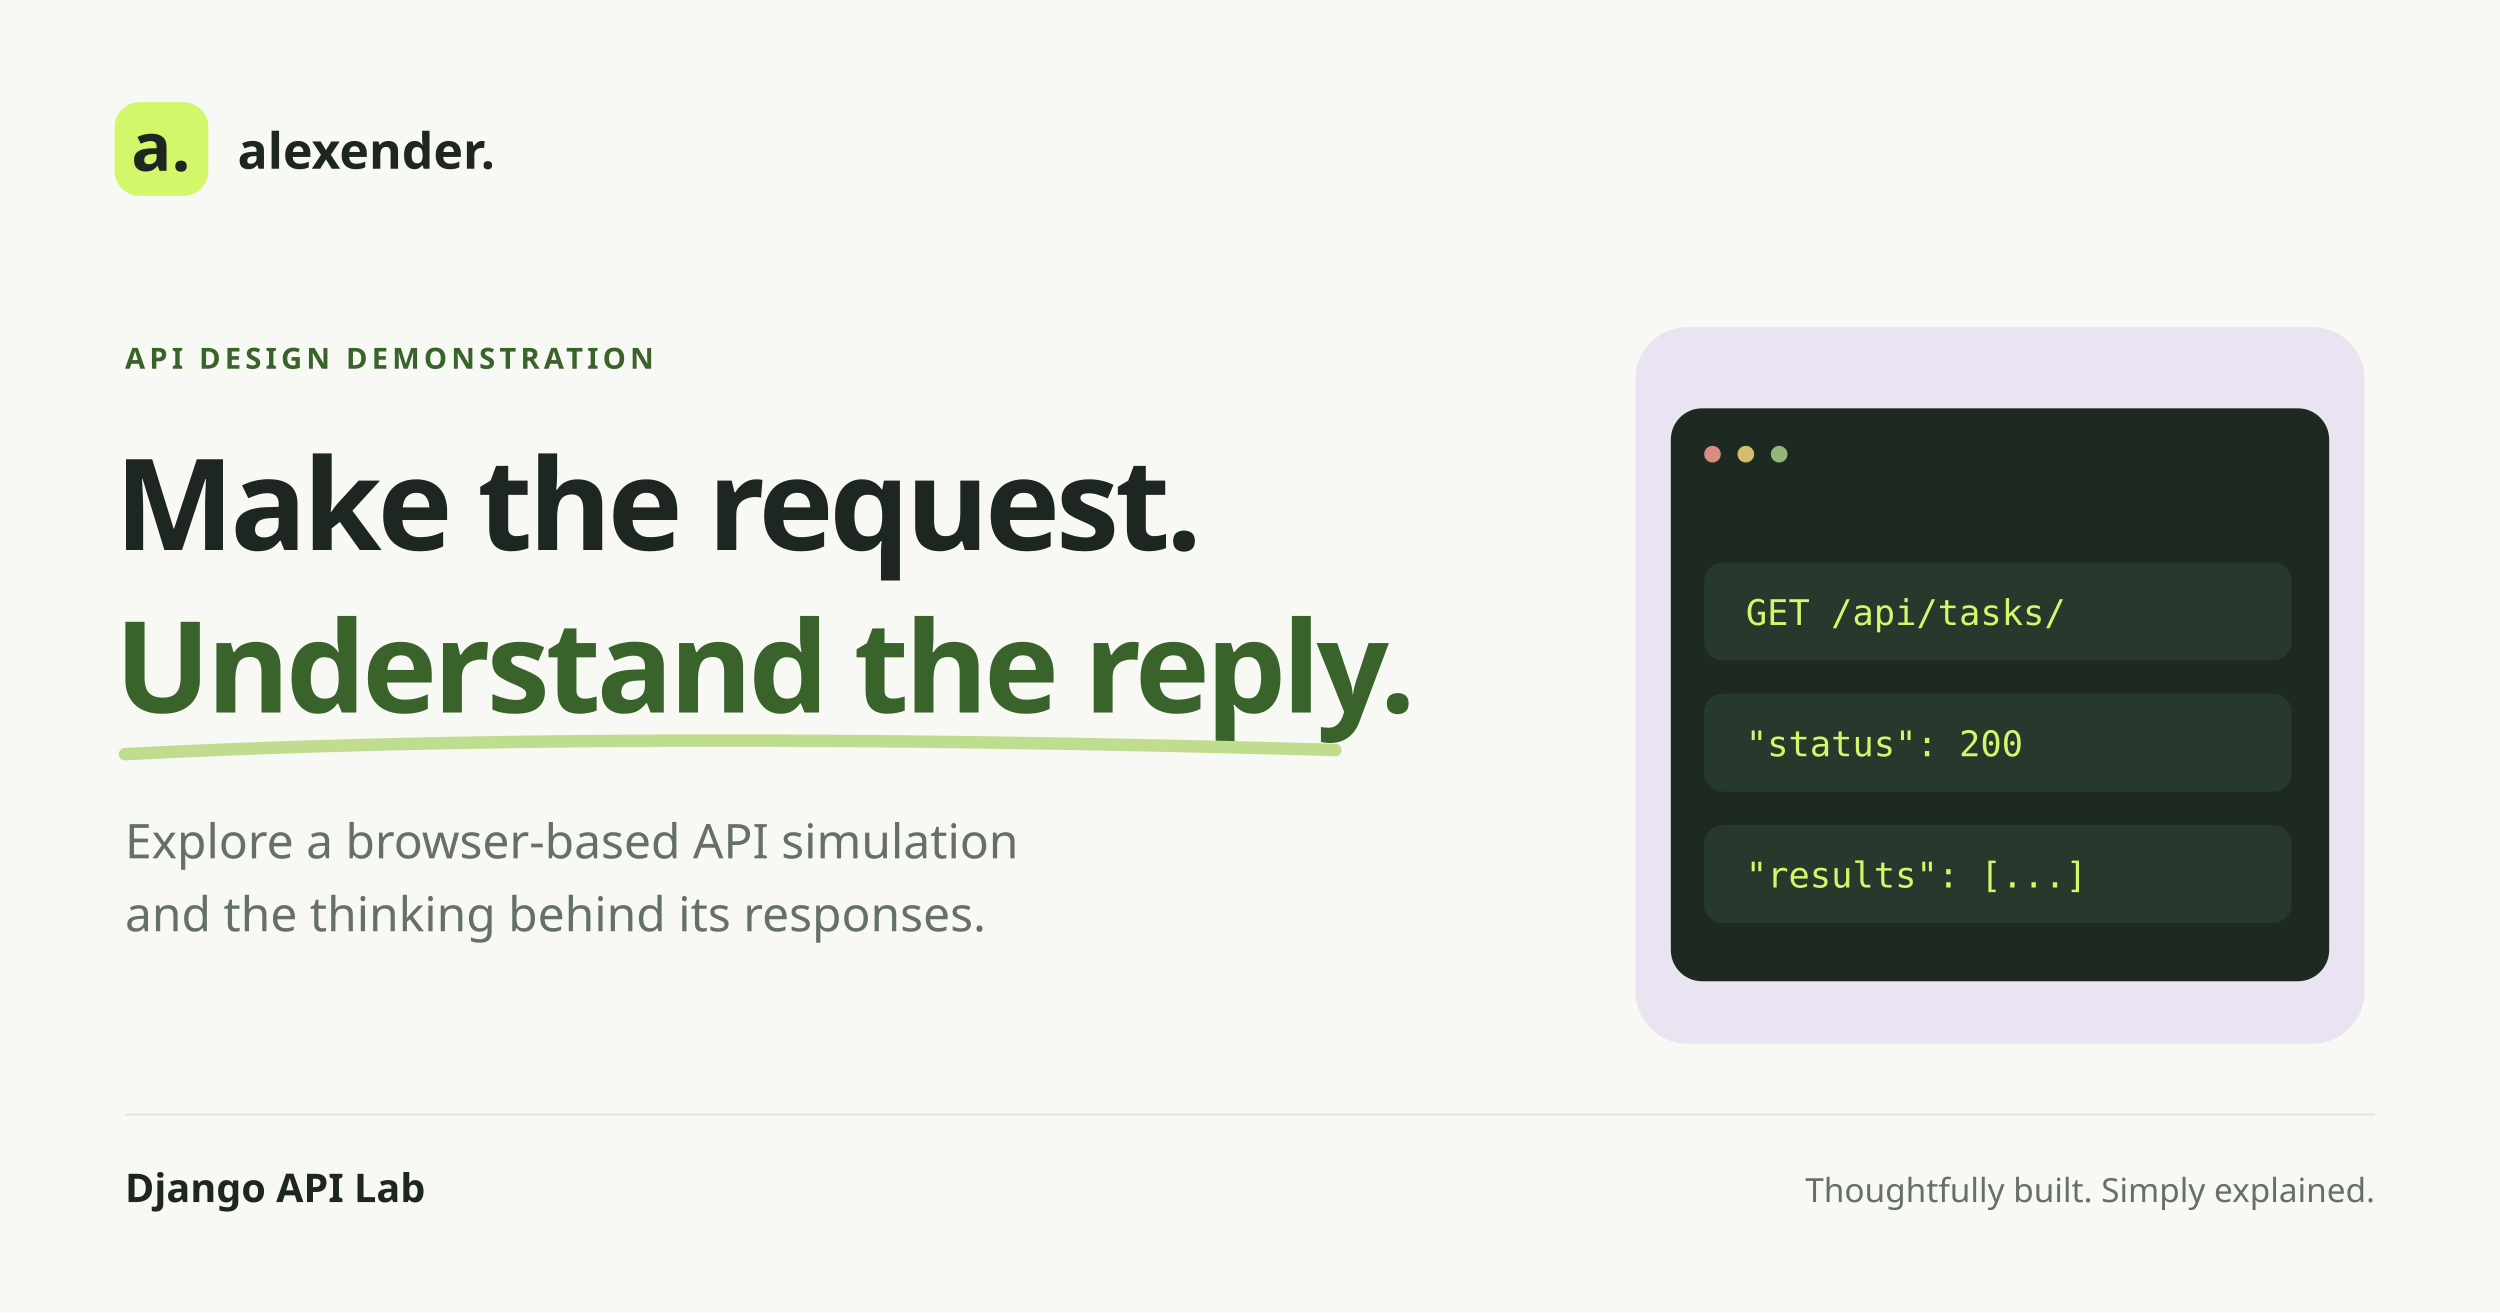
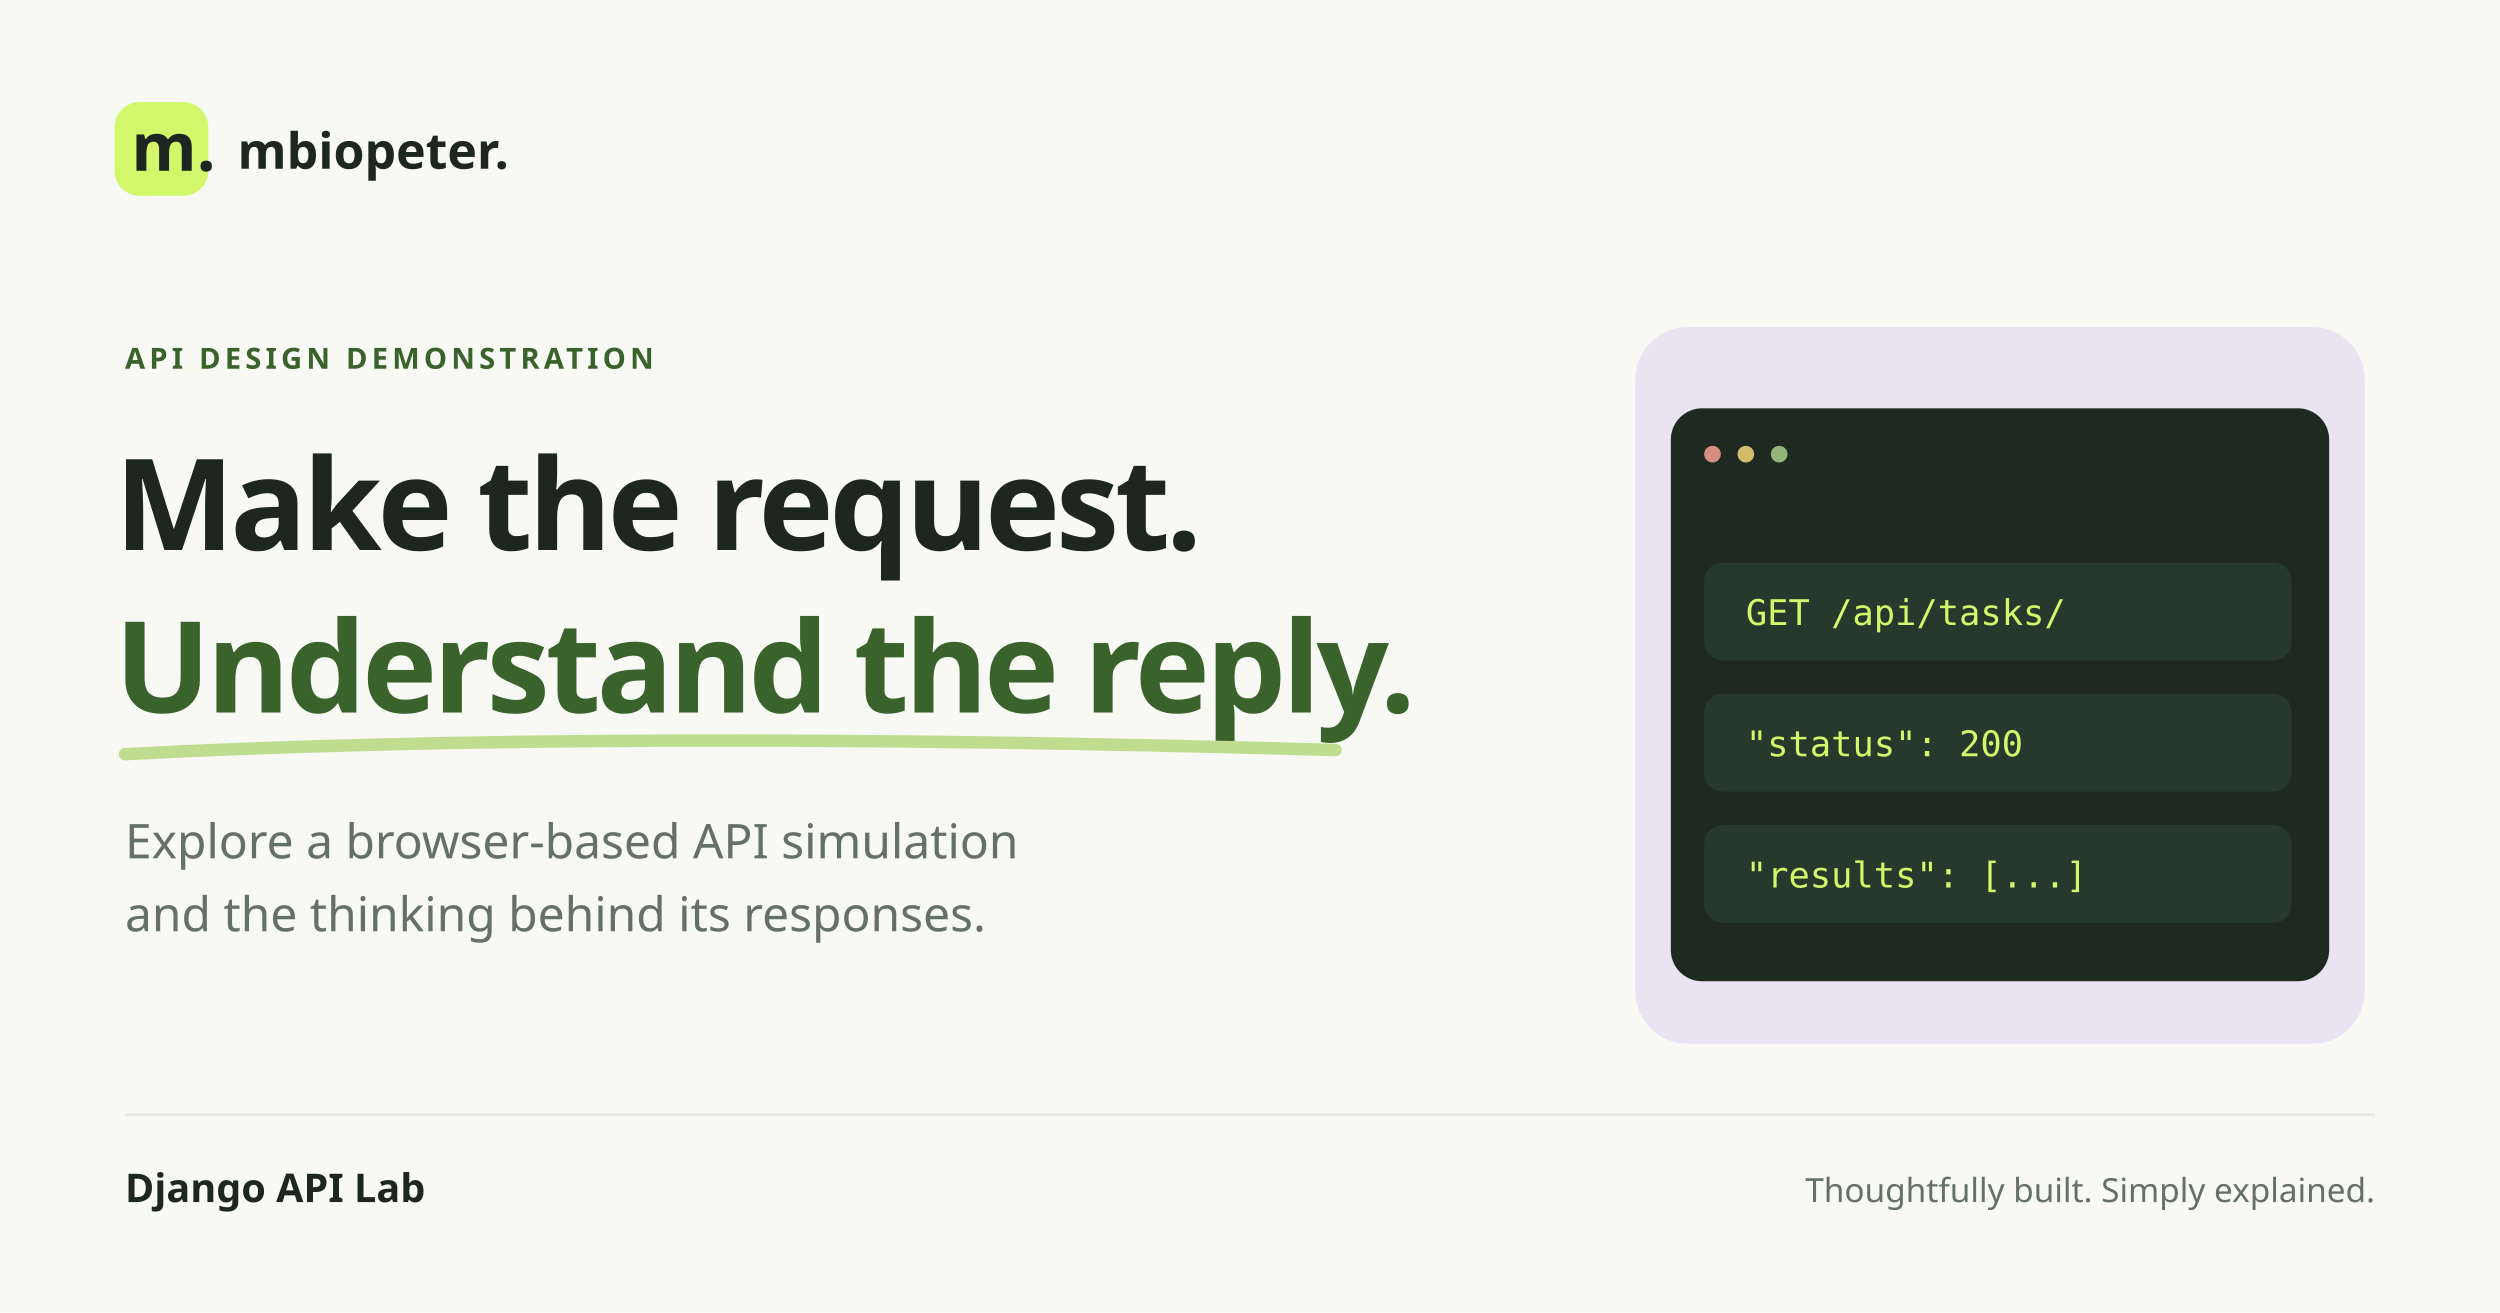
<svg xmlns="http://www.w3.org/2000/svg" width="1200" height="630" viewBox="0 0 1200 630">
  <rect width="1200" height="630" fill="#f8f9f5" />
  <rect x="55" y="49" width="45" height="45" rx="12" fill="#d3f76b" />
-   <text x="63" y="82" font-family="sans-serif" font-size="32" font-weight="700" fill="#1d2621">a.</text>
-   <text x="114" y="81" font-family="sans-serif" font-size="24" font-weight="700" fill="#1d2621">alexender.</text>
+   <text x="63" y="82" font-family="sans-serif" font-size="32" font-weight="700" fill="#1d2621">m.</text>
+   <text x="114" y="81" font-family="sans-serif" font-size="24" font-weight="700" fill="#1d2621">mbiopeter.</text>
  <text x="60" y="177" font-family="sans-serif" font-size="14" font-weight="600" letter-spacing="2" fill="#3a632c">API DESIGN DEMONSTRATION</text>
  <text x="55" y="264" font-family="sans-serif" font-size="61" letter-spacing="-2" font-weight="600" fill="#1d2621">Make the request.</text>
  <text x="55" y="342" font-family="sans-serif" font-size="61" letter-spacing="-2" font-weight="600" fill="#3a632c">Understand the reply.</text>
  <path d="M60 362 Q290 350 641 360" fill="none" stroke="#bfdc8f" stroke-width="6" stroke-linecap="round" />
  <text x="60" y="412" font-family="sans-serif" font-size="23" fill="#657066">Explore a browser-based API simulation</text>
  <text x="60" y="447" font-family="sans-serif" font-size="23" fill="#657066">and the thinking behind its responses.</text>
  <rect x="785" y="157" width="350" height="344" rx="25" fill="#eae3f1" />
  <rect x="802" y="196" width="316" height="275" rx="15" fill="#1d2921" />
  <circle cx="822" cy="218" r="4" fill="#d78e80" />
  <circle cx="838" cy="218" r="4" fill="#d3bd6c" />
  <circle cx="854" cy="218" r="4" fill="#94b779" />
  <rect x="818" y="270" width="282" height="47" rx="9" fill="#27382d" />
  <text x="838" y="300" font-size="17" font-family="monospace" fill="#d3f76b">GET /api/tasks/</text>
  <rect x="818" y="333" width="282" height="47" rx="9" fill="#27382d" />
  <text x="838" y="363" font-size="17" font-family="monospace" fill="#d3f76b">"status": 200</text>
  <rect x="818" y="396" width="282" height="47" rx="9" fill="#27382d" />
  <text x="838" y="426" font-size="17" font-family="monospace" fill="#d3f76b">"results": [...]</text>
  <line x1="60" y1="535" x2="1140" y2="535" stroke="#e1e5dd" />
  <text x="60" y="577" font-family="sans-serif" font-size="19" font-weight="600" fill="#1d2621">Django API Lab</text>
  <text x="1140" y="577" text-anchor="end" font-family="sans-serif" font-size="16" fill="#657066">Thoughtfully built. Simply explained.</text>
</svg>
